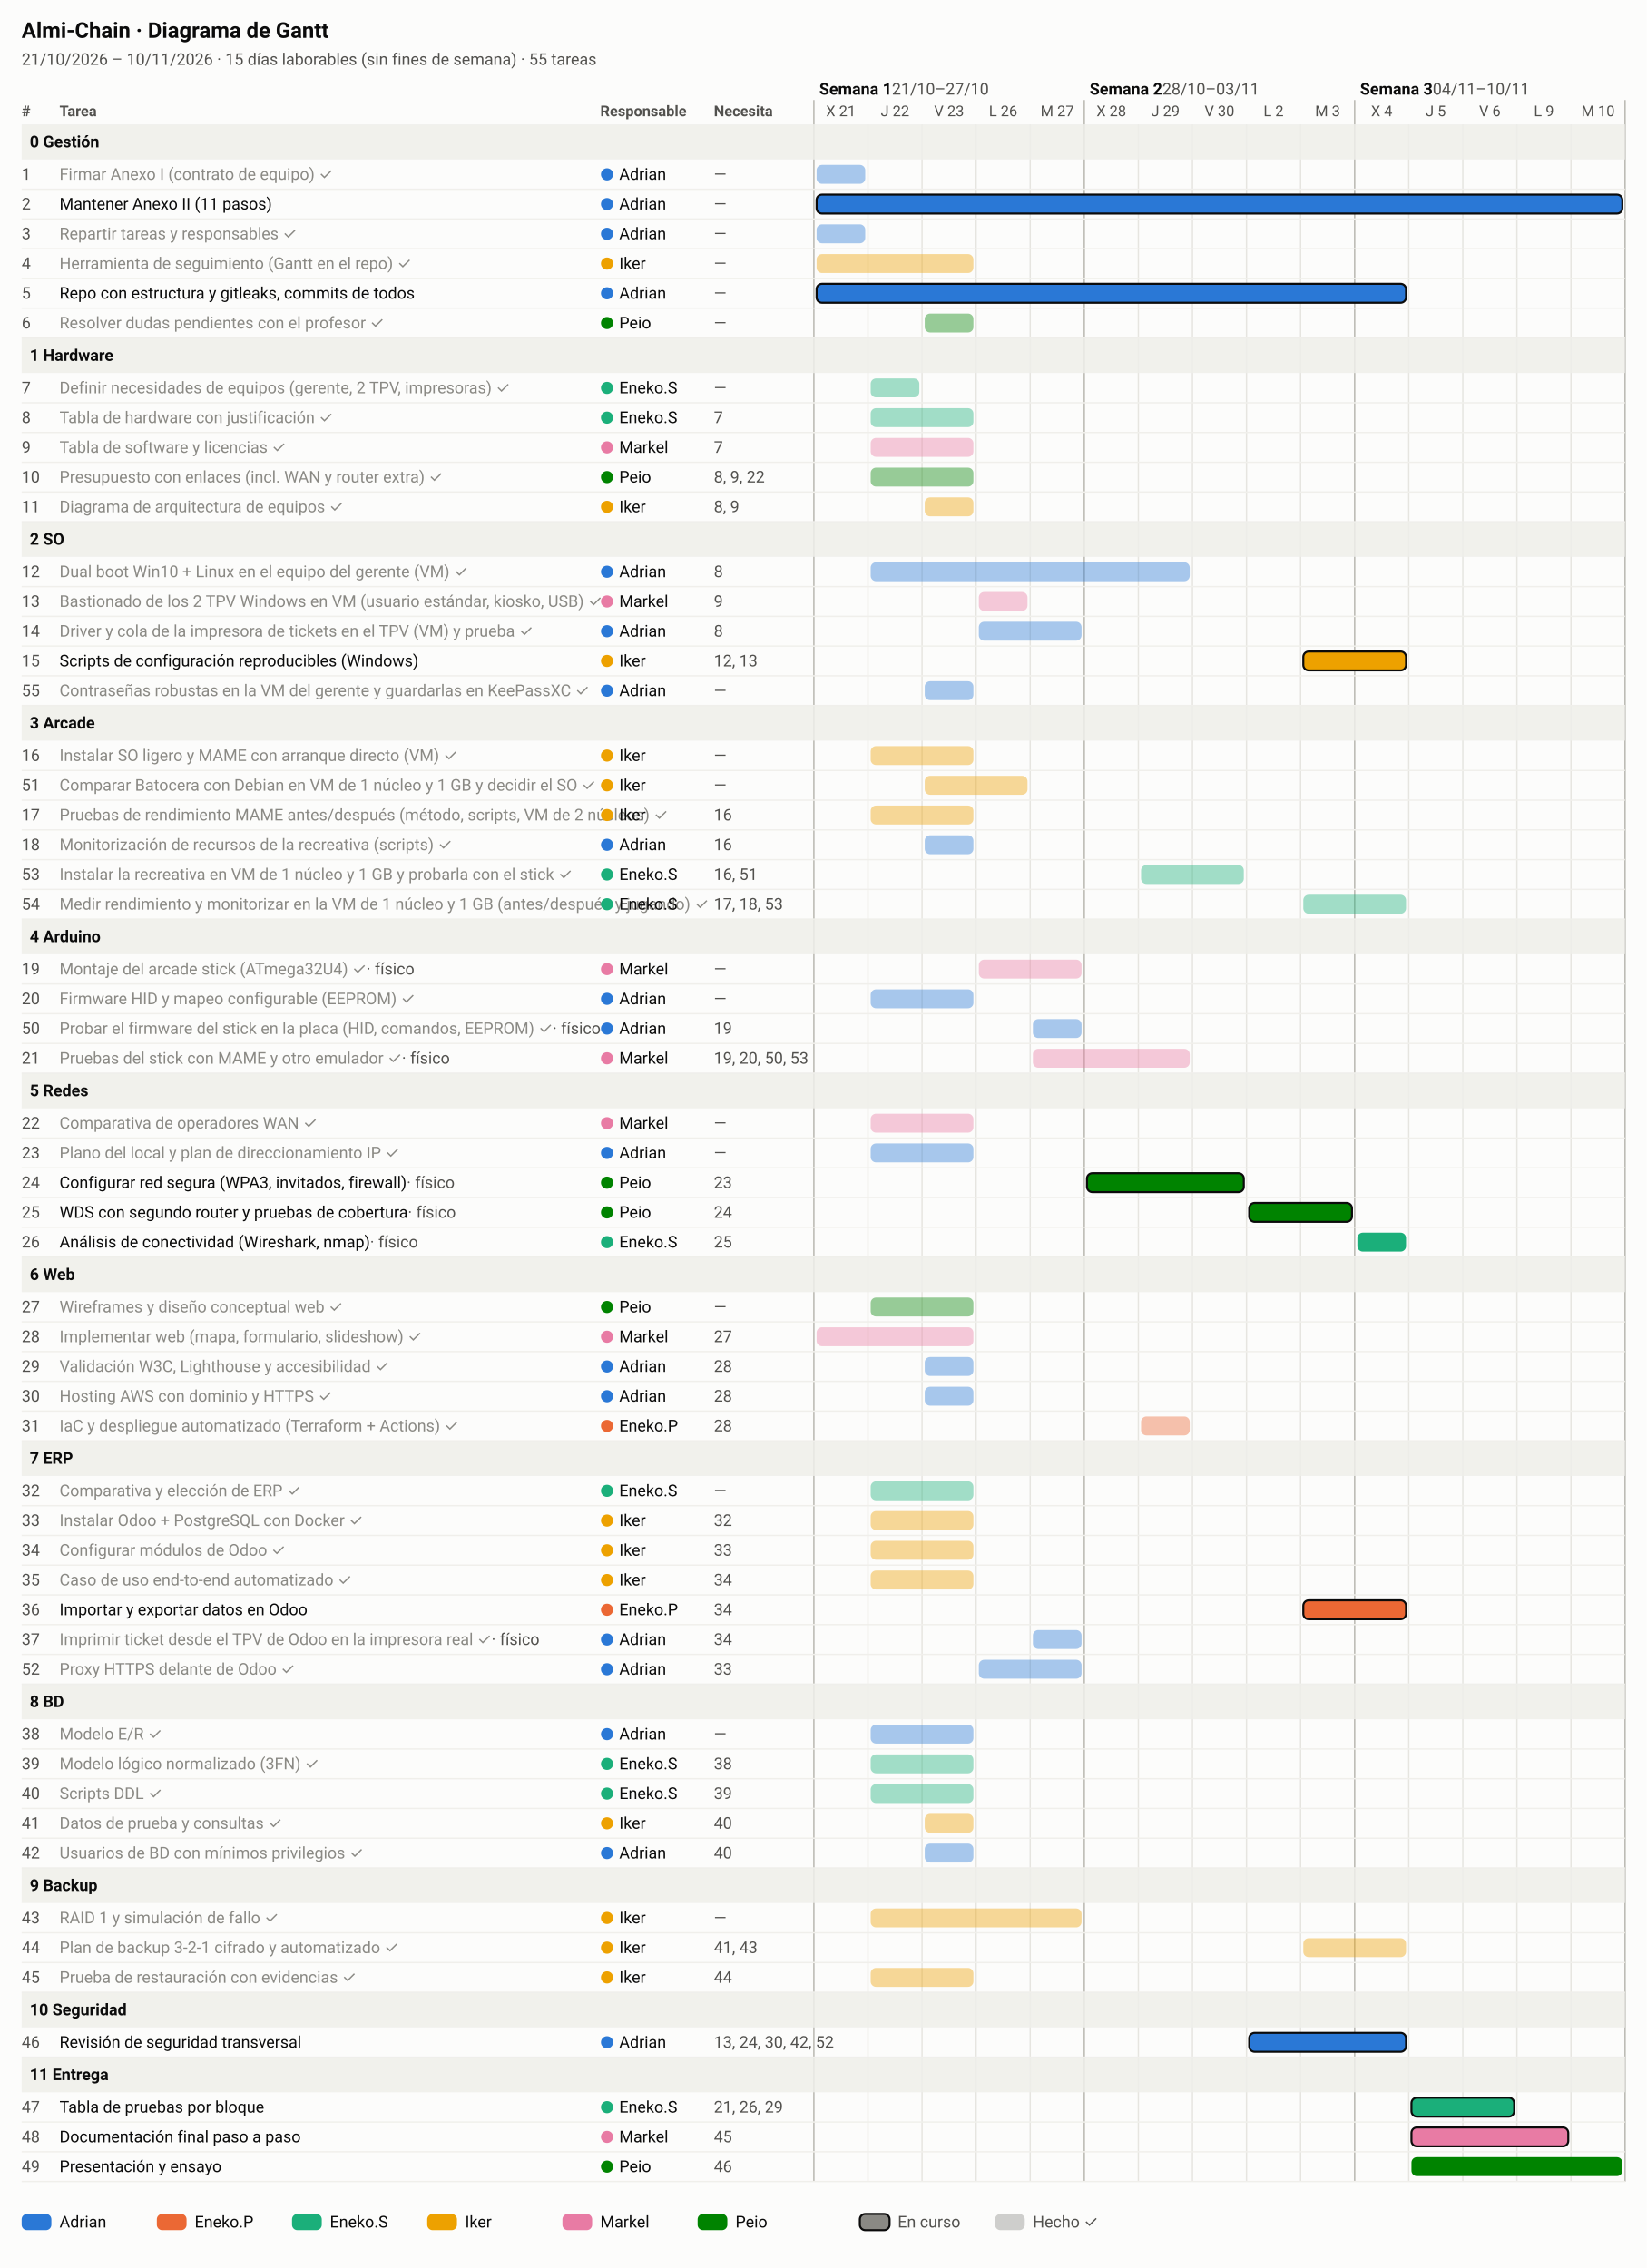
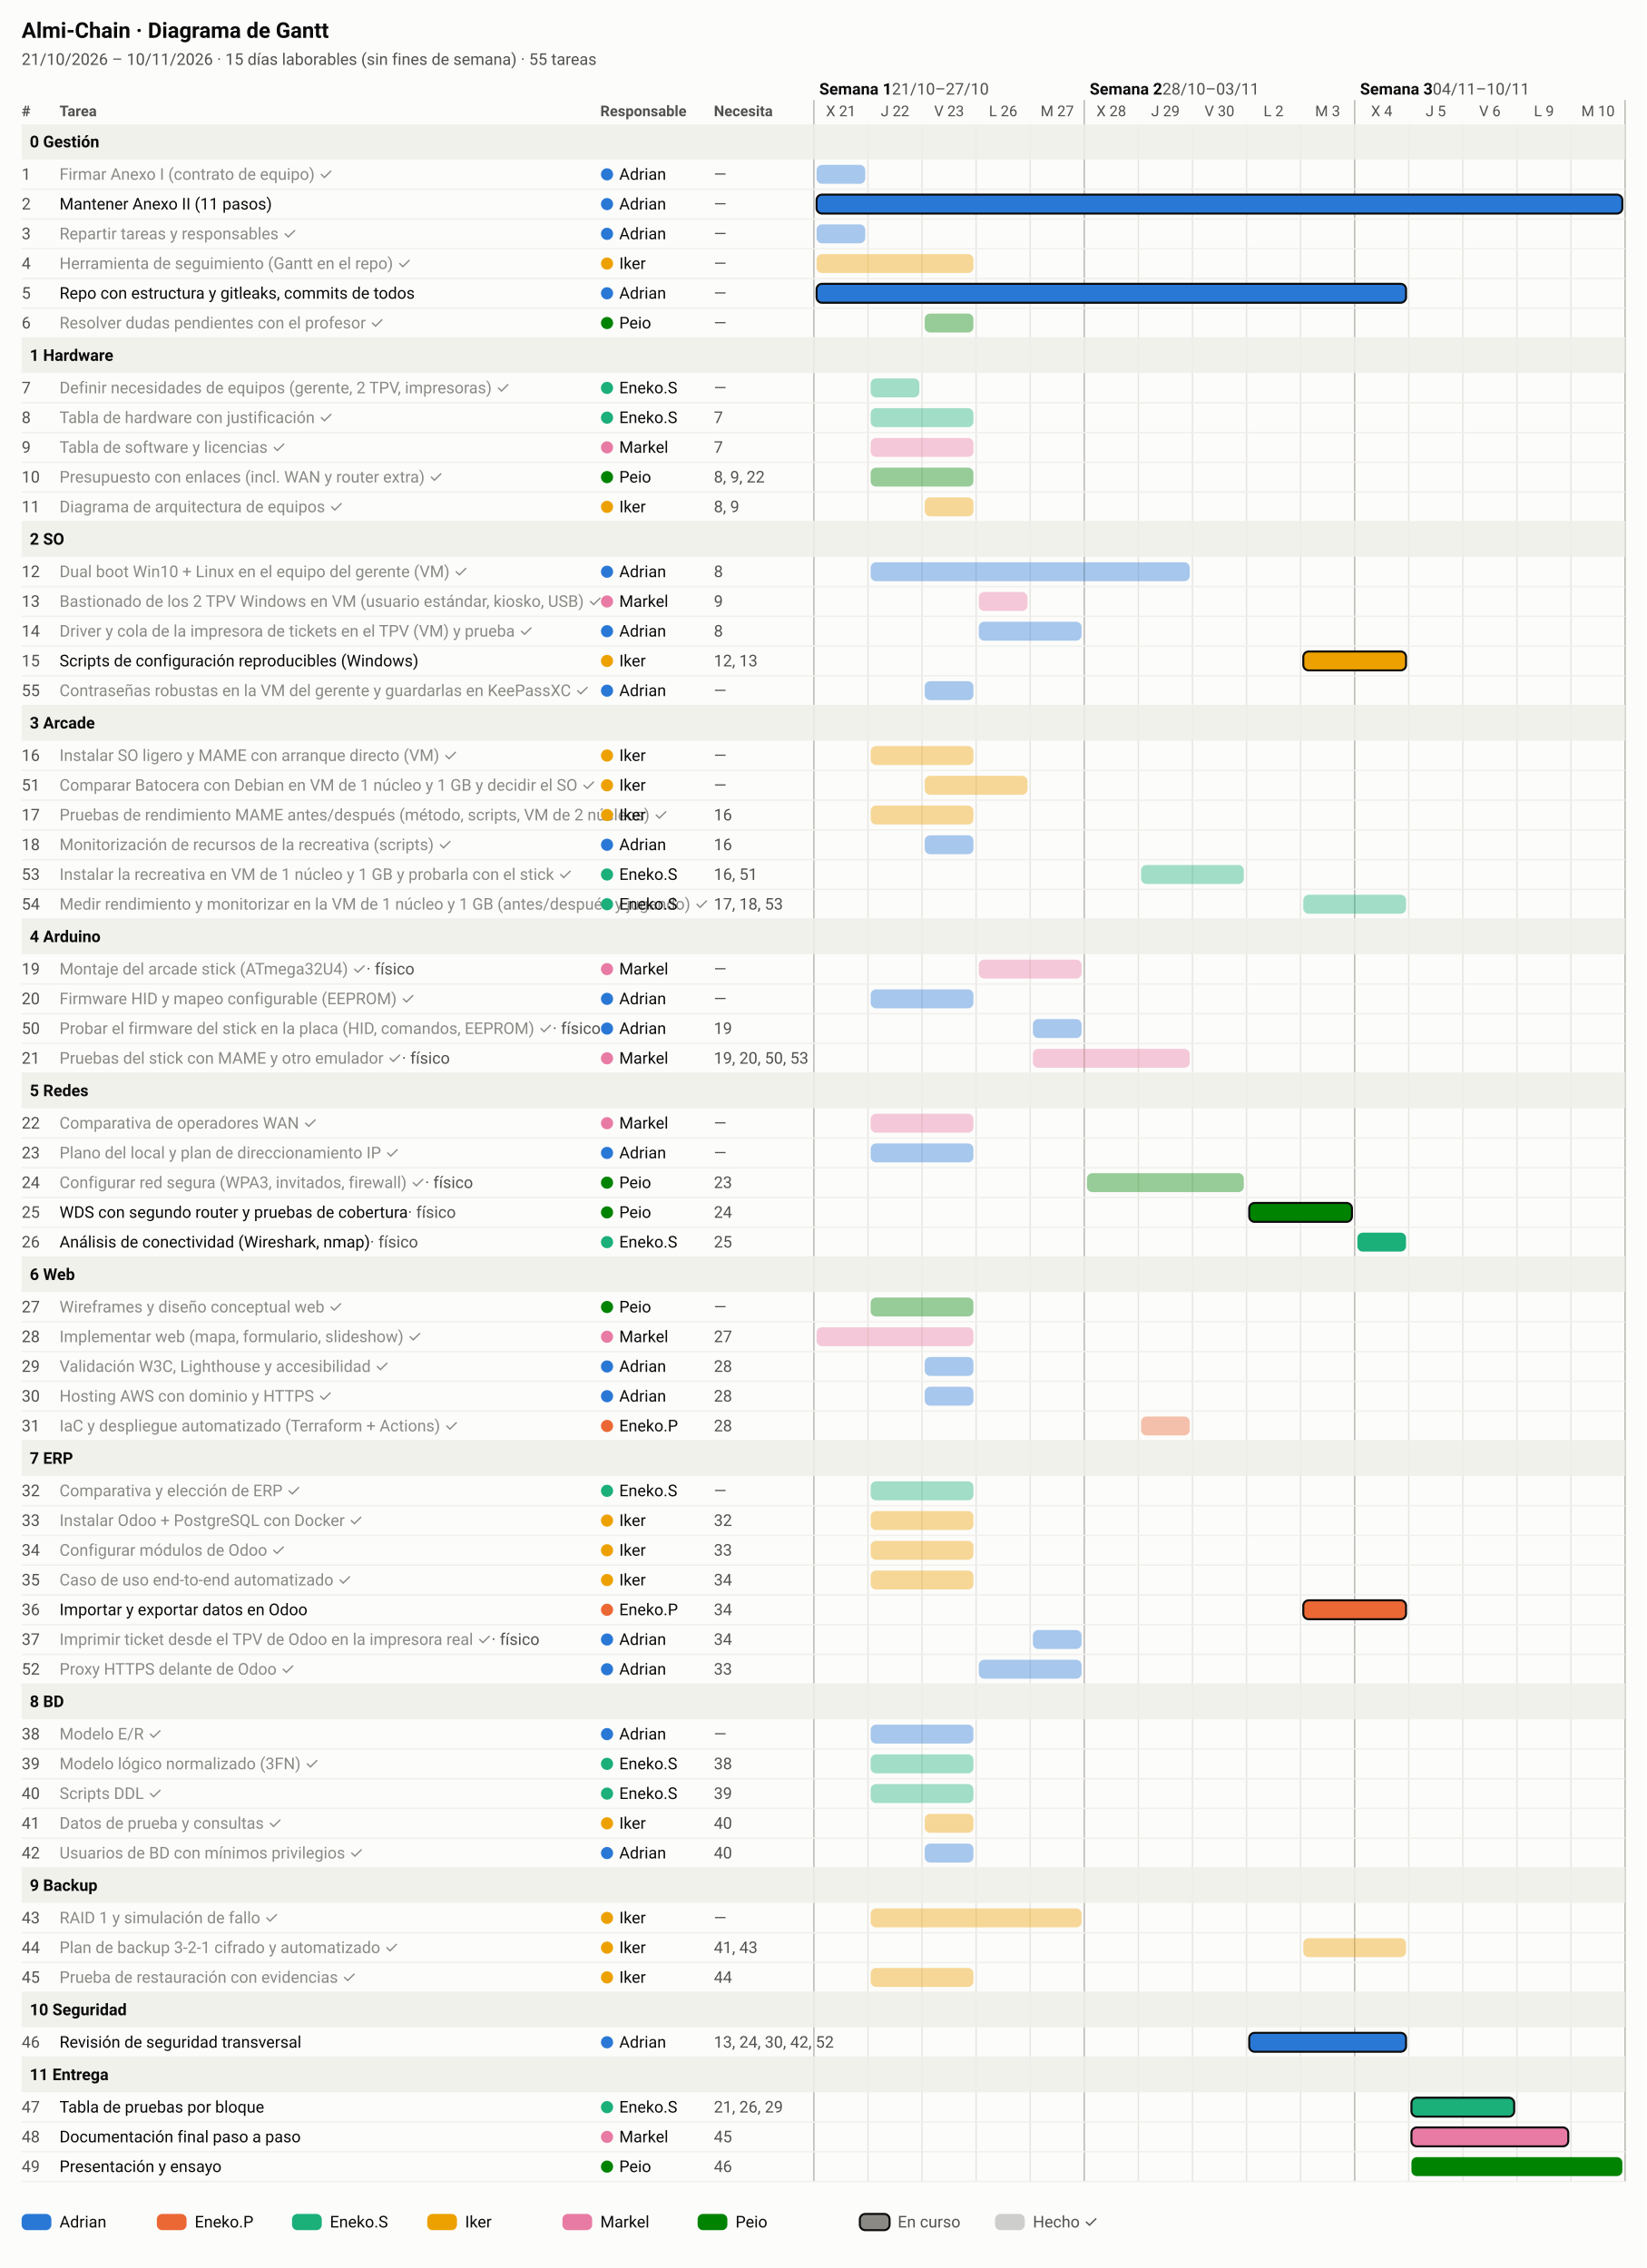
<svg xmlns="http://www.w3.org/2000/svg" width="1218" height="1678" viewBox="0 0 1218 1678" font-family="system-ui, -apple-system, Segoe UI, Roboto, sans-serif" font-size="12">
  <style>.t{fill:#0b0b0b}.s{fill:#52514e}.m{fill:#8a8984}.b{font-weight:600}</style>
  <rect width="1218" height="1678" fill="#fcfcfb" />
  <text x="16" y="28" class="t b" font-size="16">Almi-Chain · Diagrama de Gantt</text>
  <text x="16" y="48" class="s">21/10/2026 – 10/11/2026 · 15 días laborables (sin fines de semana) · 55 tareas</text>
  <text x="606" y="70" class="t b">Semana 1<tspan class="s" font-weight="400"> 21/10–27/10</tspan>
  </text>
  <text x="806" y="70" class="t b">Semana 2<tspan class="s" font-weight="400"> 28/10–03/11</tspan>
  </text>
  <text x="1006" y="70" class="t b">Semana 3<tspan class="s" font-weight="400"> 04/11–10/11</tspan>
  </text>
  <text x="622.0" y="86" text-anchor="middle" class="s" font-size="11">X 21</text>
  <text x="662.0" y="86" text-anchor="middle" class="s" font-size="11">J 22</text>
  <text x="702.0" y="86" text-anchor="middle" class="s" font-size="11">V 23</text>
  <text x="742.0" y="86" text-anchor="middle" class="s" font-size="11">L 26</text>
  <text x="782.0" y="86" text-anchor="middle" class="s" font-size="11">M 27</text>
  <text x="822.0" y="86" text-anchor="middle" class="s" font-size="11">X 28</text>
  <text x="862.0" y="86" text-anchor="middle" class="s" font-size="11">J 29</text>
  <text x="902.0" y="86" text-anchor="middle" class="s" font-size="11">V 30</text>
  <text x="942.0" y="86" text-anchor="middle" class="s" font-size="11">L 2</text>
  <text x="982.0" y="86" text-anchor="middle" class="s" font-size="11">M 3</text>
  <text x="1022.0" y="86" text-anchor="middle" class="s" font-size="11">X 4</text>
  <text x="1062.0" y="86" text-anchor="middle" class="s" font-size="11">J 5</text>
  <text x="1102.0" y="86" text-anchor="middle" class="s" font-size="11">V 6</text>
  <text x="1142.0" y="86" text-anchor="middle" class="s" font-size="11">L 9</text>
  <text x="1182.0" y="86" text-anchor="middle" class="s" font-size="11">M 10</text>
  <text x="16" y="86" class="s b" font-size="11">#</text>
  <text x="44" y="86" class="s b" font-size="11">Tarea</text>
  <text x="444" y="86" class="s b" font-size="11">Responsable</text>
  <text x="528" y="86" class="s b" font-size="11">Necesita</text>
  <line x1="602" y1="74" x2="602" y2="1614" stroke="#b8b7b0" stroke-width="1" />
  <line x1="642" y1="92" x2="642" y2="1614" stroke="#e6e5e0" stroke-width="1" />
  <line x1="682" y1="92" x2="682" y2="1614" stroke="#e6e5e0" stroke-width="1" />
  <line x1="722" y1="92" x2="722" y2="1614" stroke="#e6e5e0" stroke-width="1" />
  <line x1="762" y1="92" x2="762" y2="1614" stroke="#e6e5e0" stroke-width="1" />
  <line x1="802" y1="74" x2="802" y2="1614" stroke="#b8b7b0" stroke-width="1" />
  <line x1="842" y1="92" x2="842" y2="1614" stroke="#e6e5e0" stroke-width="1" />
  <line x1="882" y1="92" x2="882" y2="1614" stroke="#e6e5e0" stroke-width="1" />
  <line x1="922" y1="92" x2="922" y2="1614" stroke="#e6e5e0" stroke-width="1" />
  <line x1="962" y1="92" x2="962" y2="1614" stroke="#e6e5e0" stroke-width="1" />
  <line x1="1002" y1="74" x2="1002" y2="1614" stroke="#b8b7b0" stroke-width="1" />
  <line x1="1042" y1="92" x2="1042" y2="1614" stroke="#e6e5e0" stroke-width="1" />
  <line x1="1082" y1="92" x2="1082" y2="1614" stroke="#e6e5e0" stroke-width="1" />
  <line x1="1122" y1="92" x2="1122" y2="1614" stroke="#e6e5e0" stroke-width="1" />
  <line x1="1162" y1="92" x2="1162" y2="1614" stroke="#e6e5e0" stroke-width="1" />
  <line x1="1202" y1="74" x2="1202" y2="1614" stroke="#b8b7b0" stroke-width="1" />
  <rect x="16" y="92" width="1186" height="26" fill="#efeeea" fill-opacity="0.85" />
  <text x="22" y="109" class="t b">0 Gestión</text>
  <line x1="16" y1="140" x2="1202" y2="140" stroke="#f0efeb" />
  <text x="16" y="133.0" class="s">1</text>
  <text x="44" y="133.0" class="m">Firmar Anexo I (contrato de equipo) ✓</text>
  <circle cx="449" cy="129.0" r="4.5" fill="#2a78d6" />
  <text x="458" y="133.0" class="t">Adrian</text>
  <text x="528" y="133.0" class="s">—</text>
  <rect x="604" y="122" width="36" height="14" rx="4" fill="#2a78d6" fill-opacity="0.4" />
  <line x1="16" y1="162" x2="1202" y2="162" stroke="#f0efeb" />
  <text x="16" y="155.0" class="s">2</text>
  <text x="44" y="155.0" class="t">Mantener Anexo II (11 pasos)</text>
  <circle cx="449" cy="151.0" r="4.5" fill="#2a78d6" />
  <text x="458" y="155.0" class="t">Adrian</text>
  <text x="528" y="155.0" class="s">—</text>
  <rect x="604" y="144" width="596" height="14" rx="4" fill="#2a78d6" stroke="#0b0b0b" stroke-width="1.5" />
  <line x1="16" y1="184" x2="1202" y2="184" stroke="#f0efeb" />
  <text x="16" y="177.0" class="s">3</text>
  <text x="44" y="177.0" class="m">Repartir tareas y responsables ✓</text>
  <circle cx="449" cy="173.0" r="4.5" fill="#2a78d6" />
  <text x="458" y="177.0" class="t">Adrian</text>
  <text x="528" y="177.0" class="s">—</text>
  <rect x="604" y="166" width="36" height="14" rx="4" fill="#2a78d6" fill-opacity="0.4" />
  <line x1="16" y1="206" x2="1202" y2="206" stroke="#f0efeb" />
  <text x="16" y="199.0" class="s">4</text>
  <text x="44" y="199.0" class="m">Herramienta de seguimiento (Gantt en el repo) ✓</text>
  <circle cx="449" cy="195.0" r="4.5" fill="#eda100" />
  <text x="458" y="199.0" class="t">Iker</text>
  <text x="528" y="199.0" class="s">—</text>
  <rect x="604" y="188" width="116" height="14" rx="4" fill="#eda100" fill-opacity="0.4" />
  <line x1="16" y1="228" x2="1202" y2="228" stroke="#f0efeb" />
  <text x="16" y="221.0" class="s">5</text>
  <text x="44" y="221.0" class="t">Repo con estructura y gitleaks, commits de todos</text>
  <circle cx="449" cy="217.0" r="4.5" fill="#2a78d6" />
  <text x="458" y="221.0" class="t">Adrian</text>
  <text x="528" y="221.0" class="s">—</text>
  <rect x="604" y="210" width="436" height="14" rx="4" fill="#2a78d6" stroke="#0b0b0b" stroke-width="1.5" />
  <line x1="16" y1="250" x2="1202" y2="250" stroke="#f0efeb" />
  <text x="16" y="243.0" class="s">6</text>
  <text x="44" y="243.0" class="m">Resolver dudas pendientes con el profesor ✓</text>
  <circle cx="449" cy="239.0" r="4.5" fill="#008300" />
  <text x="458" y="243.0" class="t">Peio</text>
  <text x="528" y="243.0" class="s">—</text>
  <rect x="684" y="232" width="36" height="14" rx="4" fill="#008300" fill-opacity="0.4" />
  <rect x="16" y="250" width="1186" height="26" fill="#efeeea" fill-opacity="0.85" />
  <text x="22" y="267" class="t b">1 Hardware</text>
  <line x1="16" y1="298" x2="1202" y2="298" stroke="#f0efeb" />
  <text x="16" y="291.0" class="s">7</text>
  <text x="44" y="291.0" class="m">Definir necesidades de equipos (gerente, 2 TPV, impresoras) ✓</text>
  <circle cx="449" cy="287.0" r="4.5" fill="#1baf7a" />
  <text x="458" y="291.0" class="t">Eneko.S</text>
  <text x="528" y="291.0" class="s">—</text>
  <rect x="644" y="280" width="36" height="14" rx="4" fill="#1baf7a" fill-opacity="0.4" />
  <line x1="16" y1="320" x2="1202" y2="320" stroke="#f0efeb" />
  <text x="16" y="313.0" class="s">8</text>
  <text x="44" y="313.0" class="m">Tabla de hardware con justificación ✓</text>
  <circle cx="449" cy="309.0" r="4.5" fill="#1baf7a" />
  <text x="458" y="313.0" class="t">Eneko.S</text>
  <text x="528" y="313.0" class="s">7</text>
  <rect x="644" y="302" width="76" height="14" rx="4" fill="#1baf7a" fill-opacity="0.4" />
  <line x1="16" y1="342" x2="1202" y2="342" stroke="#f0efeb" />
  <text x="16" y="335.0" class="s">9</text>
  <text x="44" y="335.0" class="m">Tabla de software y licencias ✓</text>
  <circle cx="449" cy="331.0" r="4.5" fill="#e87ba4" />
  <text x="458" y="335.0" class="t">Markel</text>
  <text x="528" y="335.0" class="s">7</text>
  <rect x="644" y="324" width="76" height="14" rx="4" fill="#e87ba4" fill-opacity="0.4" />
  <line x1="16" y1="364" x2="1202" y2="364" stroke="#f0efeb" />
  <text x="16" y="357.0" class="s">10</text>
  <text x="44" y="357.0" class="m">Presupuesto con enlaces (incl. WAN y router extra) ✓</text>
  <circle cx="449" cy="353.0" r="4.5" fill="#008300" />
  <text x="458" y="357.0" class="t">Peio</text>
  <text x="528" y="357.0" class="s">8, 9, 22</text>
  <rect x="644" y="346" width="76" height="14" rx="4" fill="#008300" fill-opacity="0.4" />
  <line x1="16" y1="386" x2="1202" y2="386" stroke="#f0efeb" />
  <text x="16" y="379.0" class="s">11</text>
  <text x="44" y="379.0" class="m">Diagrama de arquitectura de equipos ✓</text>
  <circle cx="449" cy="375.0" r="4.5" fill="#eda100" />
  <text x="458" y="379.0" class="t">Iker</text>
  <text x="528" y="379.0" class="s">8, 9</text>
  <rect x="684" y="368" width="36" height="14" rx="4" fill="#eda100" fill-opacity="0.4" />
  <rect x="16" y="386" width="1186" height="26" fill="#efeeea" fill-opacity="0.85" />
  <text x="22" y="403" class="t b">2 SO</text>
  <line x1="16" y1="434" x2="1202" y2="434" stroke="#f0efeb" />
  <text x="16" y="427.0" class="s">12</text>
  <text x="44" y="427.0" class="m">Dual boot Win10 + Linux en el equipo del gerente (VM) ✓</text>
  <circle cx="449" cy="423.0" r="4.5" fill="#2a78d6" />
  <text x="458" y="427.0" class="t">Adrian</text>
  <text x="528" y="427.0" class="s">8</text>
  <rect x="644" y="416" width="236" height="14" rx="4" fill="#2a78d6" fill-opacity="0.4" />
  <line x1="16" y1="456" x2="1202" y2="456" stroke="#f0efeb" />
  <text x="16" y="449.0" class="s">13</text>
  <text x="44" y="449.0" class="m">Bastionado de los 2 TPV Windows en VM (usuario estándar, kiosko, USB) ✓</text>
  <circle cx="449" cy="445.0" r="4.5" fill="#e87ba4" />
  <text x="458" y="449.0" class="t">Markel</text>
  <text x="528" y="449.0" class="s">9</text>
  <rect x="724" y="438" width="36" height="14" rx="4" fill="#e87ba4" fill-opacity="0.4" />
  <line x1="16" y1="478" x2="1202" y2="478" stroke="#f0efeb" />
  <text x="16" y="471.0" class="s">14</text>
  <text x="44" y="471.0" class="m">Driver y cola de la impresora de tickets en el TPV (VM) y prueba ✓</text>
  <circle cx="449" cy="467.0" r="4.5" fill="#2a78d6" />
  <text x="458" y="471.0" class="t">Adrian</text>
  <text x="528" y="471.0" class="s">8</text>
  <rect x="724" y="460" width="76" height="14" rx="4" fill="#2a78d6" fill-opacity="0.4" />
  <line x1="16" y1="500" x2="1202" y2="500" stroke="#f0efeb" />
  <text x="16" y="493.0" class="s">15</text>
  <text x="44" y="493.0" class="t">Scripts de configuración reproducibles (Windows)</text>
  <circle cx="449" cy="489.0" r="4.5" fill="#eda100" />
  <text x="458" y="493.0" class="t">Iker</text>
  <text x="528" y="493.0" class="s">12, 13</text>
  <rect x="964" y="482" width="76" height="14" rx="4" fill="#eda100" stroke="#0b0b0b" stroke-width="1.5" />
  <line x1="16" y1="522" x2="1202" y2="522" stroke="#f0efeb" />
  <text x="16" y="515.0" class="s">55</text>
  <text x="44" y="515.0" class="m">Contraseñas robustas en la VM del gerente y guardarlas en KeePassXC ✓</text>
  <circle cx="449" cy="511.0" r="4.5" fill="#2a78d6" />
  <text x="458" y="515.0" class="t">Adrian</text>
  <text x="528" y="515.0" class="s">—</text>
  <rect x="684" y="504" width="36" height="14" rx="4" fill="#2a78d6" fill-opacity="0.4" />
  <rect x="16" y="522" width="1186" height="26" fill="#efeeea" fill-opacity="0.85" />
  <text x="22" y="539" class="t b">3 Arcade</text>
  <line x1="16" y1="570" x2="1202" y2="570" stroke="#f0efeb" />
  <text x="16" y="563.0" class="s">16</text>
  <text x="44" y="563.0" class="m">Instalar SO ligero y MAME con arranque directo (VM) ✓</text>
  <circle cx="449" cy="559.0" r="4.5" fill="#eda100" />
  <text x="458" y="563.0" class="t">Iker</text>
  <text x="528" y="563.0" class="s">—</text>
  <rect x="644" y="552" width="76" height="14" rx="4" fill="#eda100" fill-opacity="0.4" />
  <line x1="16" y1="592" x2="1202" y2="592" stroke="#f0efeb" />
  <text x="16" y="585.0" class="s">51</text>
  <text x="44" y="585.0" class="m">Comparar Batocera con Debian en VM de 1 núcleo y 1 GB y decidir el SO ✓</text>
  <circle cx="449" cy="581.0" r="4.5" fill="#eda100" />
  <text x="458" y="585.0" class="t">Iker</text>
  <text x="528" y="585.0" class="s">—</text>
  <rect x="684" y="574" width="76" height="14" rx="4" fill="#eda100" fill-opacity="0.4" />
  <line x1="16" y1="614" x2="1202" y2="614" stroke="#f0efeb" />
  <text x="16" y="607.0" class="s">17</text>
  <text x="44" y="607.0" class="m">Pruebas de rendimiento MAME antes/después (método, scripts, VM de 2 núcleos) ✓</text>
  <circle cx="449" cy="603.0" r="4.5" fill="#eda100" />
  <text x="458" y="607.0" class="t">Iker</text>
  <text x="528" y="607.0" class="s">16</text>
  <rect x="644" y="596" width="76" height="14" rx="4" fill="#eda100" fill-opacity="0.4" />
  <line x1="16" y1="636" x2="1202" y2="636" stroke="#f0efeb" />
  <text x="16" y="629.0" class="s">18</text>
  <text x="44" y="629.0" class="m">Monitorización de recursos de la recreativa (scripts) ✓</text>
  <circle cx="449" cy="625.0" r="4.5" fill="#2a78d6" />
  <text x="458" y="629.0" class="t">Adrian</text>
  <text x="528" y="629.0" class="s">16</text>
  <rect x="684" y="618" width="36" height="14" rx="4" fill="#2a78d6" fill-opacity="0.4" />
  <line x1="16" y1="658" x2="1202" y2="658" stroke="#f0efeb" />
  <text x="16" y="651.0" class="s">53</text>
  <text x="44" y="651.0" class="m">Instalar la recreativa en VM de 1 núcleo y 1 GB y probarla con el stick ✓</text>
  <circle cx="449" cy="647.0" r="4.5" fill="#1baf7a" />
  <text x="458" y="651.0" class="t">Eneko.S</text>
  <text x="528" y="651.0" class="s">16, 51</text>
  <rect x="844" y="640" width="76" height="14" rx="4" fill="#1baf7a" fill-opacity="0.4" />
  <line x1="16" y1="680" x2="1202" y2="680" stroke="#f0efeb" />
  <text x="16" y="673.0" class="s">54</text>
  <text x="44" y="673.0" class="m">Medir rendimiento y monitorizar en la VM de 1 núcleo y 1 GB (antes/después y jugando) ✓</text>
  <circle cx="449" cy="669.0" r="4.5" fill="#1baf7a" />
  <text x="458" y="673.0" class="t">Eneko.S</text>
  <text x="528" y="673.0" class="s">17, 18, 53</text>
  <rect x="964" y="662" width="76" height="14" rx="4" fill="#1baf7a" fill-opacity="0.4" />
  <rect x="16" y="680" width="1186" height="26" fill="#efeeea" fill-opacity="0.85" />
  <text x="22" y="697" class="t b">4 Arduino</text>
  <line x1="16" y1="728" x2="1202" y2="728" stroke="#f0efeb" />
  <text x="16" y="721.0" class="s">19</text>
  <text x="44" y="721.0" class="m">Montaje del arcade stick (ATmega32U4) ✓<tspan class="s"> · físico</tspan>
  </text>
  <circle cx="449" cy="717.0" r="4.5" fill="#e87ba4" />
  <text x="458" y="721.0" class="t">Markel</text>
  <text x="528" y="721.0" class="s">—</text>
  <rect x="724" y="710" width="76" height="14" rx="4" fill="#e87ba4" fill-opacity="0.4" />
  <line x1="16" y1="750" x2="1202" y2="750" stroke="#f0efeb" />
  <text x="16" y="743.0" class="s">20</text>
  <text x="44" y="743.0" class="m">Firmware HID y mapeo configurable (EEPROM) ✓</text>
  <circle cx="449" cy="739.0" r="4.5" fill="#2a78d6" />
  <text x="458" y="743.0" class="t">Adrian</text>
  <text x="528" y="743.0" class="s">—</text>
  <rect x="644" y="732" width="76" height="14" rx="4" fill="#2a78d6" fill-opacity="0.4" />
  <line x1="16" y1="772" x2="1202" y2="772" stroke="#f0efeb" />
  <text x="16" y="765.0" class="s">50</text>
  <text x="44" y="765.0" class="m">Probar el firmware del stick en la placa (HID, comandos, EEPROM) ✓<tspan class="s"> · físico</tspan>
  </text>
  <circle cx="449" cy="761.0" r="4.5" fill="#2a78d6" />
  <text x="458" y="765.0" class="t">Adrian</text>
  <text x="528" y="765.0" class="s">19</text>
  <rect x="764" y="754" width="36" height="14" rx="4" fill="#2a78d6" fill-opacity="0.4" />
  <line x1="16" y1="794" x2="1202" y2="794" stroke="#f0efeb" />
  <text x="16" y="787.0" class="s">21</text>
  <text x="44" y="787.0" class="m">Pruebas del stick con MAME y otro emulador ✓<tspan class="s"> · físico</tspan>
  </text>
  <circle cx="449" cy="783.0" r="4.5" fill="#e87ba4" />
  <text x="458" y="787.0" class="t">Markel</text>
  <text x="528" y="787.0" class="s">19, 20, 50, 53</text>
  <rect x="764" y="776" width="116" height="14" rx="4" fill="#e87ba4" fill-opacity="0.4" />
  <rect x="16" y="794" width="1186" height="26" fill="#efeeea" fill-opacity="0.85" />
  <text x="22" y="811" class="t b">5 Redes</text>
  <line x1="16" y1="842" x2="1202" y2="842" stroke="#f0efeb" />
  <text x="16" y="835.0" class="s">22</text>
  <text x="44" y="835.0" class="m">Comparativa de operadores WAN ✓</text>
  <circle cx="449" cy="831.0" r="4.5" fill="#e87ba4" />
  <text x="458" y="835.0" class="t">Markel</text>
  <text x="528" y="835.0" class="s">—</text>
  <rect x="644" y="824" width="76" height="14" rx="4" fill="#e87ba4" fill-opacity="0.4" />
  <line x1="16" y1="864" x2="1202" y2="864" stroke="#f0efeb" />
  <text x="16" y="857.0" class="s">23</text>
  <text x="44" y="857.0" class="m">Plano del local y plan de direccionamiento IP ✓</text>
  <circle cx="449" cy="853.0" r="4.5" fill="#2a78d6" />
  <text x="458" y="857.0" class="t">Adrian</text>
  <text x="528" y="857.0" class="s">—</text>
  <rect x="644" y="846" width="76" height="14" rx="4" fill="#2a78d6" fill-opacity="0.4" />
  <line x1="16" y1="886" x2="1202" y2="886" stroke="#f0efeb" />
  <text x="16" y="879.0" class="s">24</text>
-   <text x="44" y="879.0" class="t">Configurar red segura (WPA3, invitados, firewall)<tspan class="s"> · físico</tspan>
+   <text x="44" y="879.0" class="m">Configurar red segura (WPA3, invitados, firewall) ✓<tspan class="s"> · físico</tspan>
  </text>
  <circle cx="449" cy="875.0" r="4.5" fill="#008300" />
  <text x="458" y="879.0" class="t">Peio</text>
  <text x="528" y="879.0" class="s">23</text>
-   <rect x="804" y="868" width="116" height="14" rx="4" fill="#008300" stroke="#0b0b0b" stroke-width="1.5" />
+   <rect x="804" y="868" width="116" height="14" rx="4" fill="#008300" fill-opacity="0.4" />
  <line x1="16" y1="908" x2="1202" y2="908" stroke="#f0efeb" />
  <text x="16" y="901.0" class="s">25</text>
  <text x="44" y="901.0" class="t">WDS con segundo router y pruebas de cobertura<tspan class="s"> · físico</tspan>
  </text>
  <circle cx="449" cy="897.0" r="4.5" fill="#008300" />
  <text x="458" y="901.0" class="t">Peio</text>
  <text x="528" y="901.0" class="s">24</text>
  <rect x="924" y="890" width="76" height="14" rx="4" fill="#008300" stroke="#0b0b0b" stroke-width="1.5" />
  <line x1="16" y1="930" x2="1202" y2="930" stroke="#f0efeb" />
  <text x="16" y="923.0" class="s">26</text>
  <text x="44" y="923.0" class="t">Análisis de conectividad (Wireshark, nmap)<tspan class="s"> · físico</tspan>
  </text>
  <circle cx="449" cy="919.0" r="4.5" fill="#1baf7a" />
  <text x="458" y="923.0" class="t">Eneko.S</text>
  <text x="528" y="923.0" class="s">25</text>
  <rect x="1004" y="912" width="36" height="14" rx="4" fill="#1baf7a" />
  <rect x="16" y="930" width="1186" height="26" fill="#efeeea" fill-opacity="0.85" />
  <text x="22" y="947" class="t b">6 Web</text>
  <line x1="16" y1="978" x2="1202" y2="978" stroke="#f0efeb" />
  <text x="16" y="971.0" class="s">27</text>
  <text x="44" y="971.0" class="m">Wireframes y diseño conceptual web ✓</text>
  <circle cx="449" cy="967.0" r="4.5" fill="#008300" />
  <text x="458" y="971.0" class="t">Peio</text>
  <text x="528" y="971.0" class="s">—</text>
  <rect x="644" y="960" width="76" height="14" rx="4" fill="#008300" fill-opacity="0.4" />
  <line x1="16" y1="1000" x2="1202" y2="1000" stroke="#f0efeb" />
  <text x="16" y="993.0" class="s">28</text>
  <text x="44" y="993.0" class="m">Implementar web (mapa, formulario, slideshow) ✓</text>
  <circle cx="449" cy="989.0" r="4.5" fill="#e87ba4" />
  <text x="458" y="993.0" class="t">Markel</text>
  <text x="528" y="993.0" class="s">27</text>
  <rect x="604" y="982" width="116" height="14" rx="4" fill="#e87ba4" fill-opacity="0.4" />
  <line x1="16" y1="1022" x2="1202" y2="1022" stroke="#f0efeb" />
  <text x="16" y="1015.0" class="s">29</text>
  <text x="44" y="1015.0" class="m">Validación W3C, Lighthouse y accesibilidad ✓</text>
  <circle cx="449" cy="1011.0" r="4.5" fill="#2a78d6" />
  <text x="458" y="1015.0" class="t">Adrian</text>
  <text x="528" y="1015.0" class="s">28</text>
  <rect x="684" y="1004" width="36" height="14" rx="4" fill="#2a78d6" fill-opacity="0.4" />
  <line x1="16" y1="1044" x2="1202" y2="1044" stroke="#f0efeb" />
  <text x="16" y="1037.0" class="s">30</text>
  <text x="44" y="1037.0" class="m">Hosting AWS con dominio y HTTPS ✓</text>
  <circle cx="449" cy="1033.0" r="4.5" fill="#2a78d6" />
  <text x="458" y="1037.0" class="t">Adrian</text>
  <text x="528" y="1037.0" class="s">28</text>
  <rect x="684" y="1026" width="36" height="14" rx="4" fill="#2a78d6" fill-opacity="0.4" />
  <line x1="16" y1="1066" x2="1202" y2="1066" stroke="#f0efeb" />
  <text x="16" y="1059.0" class="s">31</text>
  <text x="44" y="1059.0" class="m">IaC y despliegue automatizado (Terraform + Actions) ✓</text>
  <circle cx="449" cy="1055.0" r="4.5" fill="#eb6834" />
  <text x="458" y="1059.0" class="t">Eneko.P</text>
  <text x="528" y="1059.0" class="s">28</text>
  <rect x="844" y="1048" width="36" height="14" rx="4" fill="#eb6834" fill-opacity="0.4" />
  <rect x="16" y="1066" width="1186" height="26" fill="#efeeea" fill-opacity="0.85" />
  <text x="22" y="1083" class="t b">7 ERP</text>
  <line x1="16" y1="1114" x2="1202" y2="1114" stroke="#f0efeb" />
  <text x="16" y="1107.0" class="s">32</text>
  <text x="44" y="1107.0" class="m">Comparativa y elección de ERP ✓</text>
  <circle cx="449" cy="1103.0" r="4.5" fill="#1baf7a" />
  <text x="458" y="1107.0" class="t">Eneko.S</text>
  <text x="528" y="1107.0" class="s">—</text>
  <rect x="644" y="1096" width="76" height="14" rx="4" fill="#1baf7a" fill-opacity="0.4" />
  <line x1="16" y1="1136" x2="1202" y2="1136" stroke="#f0efeb" />
  <text x="16" y="1129.0" class="s">33</text>
  <text x="44" y="1129.0" class="m">Instalar Odoo + PostgreSQL con Docker ✓</text>
  <circle cx="449" cy="1125.0" r="4.5" fill="#eda100" />
  <text x="458" y="1129.0" class="t">Iker</text>
  <text x="528" y="1129.0" class="s">32</text>
  <rect x="644" y="1118" width="76" height="14" rx="4" fill="#eda100" fill-opacity="0.4" />
  <line x1="16" y1="1158" x2="1202" y2="1158" stroke="#f0efeb" />
  <text x="16" y="1151.0" class="s">34</text>
  <text x="44" y="1151.0" class="m">Configurar módulos de Odoo ✓</text>
  <circle cx="449" cy="1147.0" r="4.5" fill="#eda100" />
  <text x="458" y="1151.0" class="t">Iker</text>
  <text x="528" y="1151.0" class="s">33</text>
  <rect x="644" y="1140" width="76" height="14" rx="4" fill="#eda100" fill-opacity="0.4" />
  <line x1="16" y1="1180" x2="1202" y2="1180" stroke="#f0efeb" />
  <text x="16" y="1173.0" class="s">35</text>
  <text x="44" y="1173.0" class="m">Caso de uso end-to-end automatizado ✓</text>
  <circle cx="449" cy="1169.0" r="4.5" fill="#eda100" />
  <text x="458" y="1173.0" class="t">Iker</text>
  <text x="528" y="1173.0" class="s">34</text>
  <rect x="644" y="1162" width="76" height="14" rx="4" fill="#eda100" fill-opacity="0.4" />
  <line x1="16" y1="1202" x2="1202" y2="1202" stroke="#f0efeb" />
  <text x="16" y="1195.0" class="s">36</text>
  <text x="44" y="1195.0" class="t">Importar y exportar datos en Odoo</text>
  <circle cx="449" cy="1191.0" r="4.5" fill="#eb6834" />
  <text x="458" y="1195.0" class="t">Eneko.P</text>
  <text x="528" y="1195.0" class="s">34</text>
  <rect x="964" y="1184" width="76" height="14" rx="4" fill="#eb6834" stroke="#0b0b0b" stroke-width="1.5" />
  <line x1="16" y1="1224" x2="1202" y2="1224" stroke="#f0efeb" />
  <text x="16" y="1217.0" class="s">37</text>
  <text x="44" y="1217.0" class="m">Imprimir ticket desde el TPV de Odoo en la impresora real ✓<tspan class="s"> · físico</tspan>
  </text>
  <circle cx="449" cy="1213.0" r="4.5" fill="#2a78d6" />
  <text x="458" y="1217.0" class="t">Adrian</text>
  <text x="528" y="1217.0" class="s">34</text>
  <rect x="764" y="1206" width="36" height="14" rx="4" fill="#2a78d6" fill-opacity="0.4" />
  <line x1="16" y1="1246" x2="1202" y2="1246" stroke="#f0efeb" />
  <text x="16" y="1239.0" class="s">52</text>
  <text x="44" y="1239.0" class="m">Proxy HTTPS delante de Odoo ✓</text>
  <circle cx="449" cy="1235.0" r="4.5" fill="#2a78d6" />
  <text x="458" y="1239.0" class="t">Adrian</text>
  <text x="528" y="1239.0" class="s">33</text>
  <rect x="724" y="1228" width="76" height="14" rx="4" fill="#2a78d6" fill-opacity="0.4" />
  <rect x="16" y="1246" width="1186" height="26" fill="#efeeea" fill-opacity="0.85" />
  <text x="22" y="1263" class="t b">8 BD</text>
  <line x1="16" y1="1294" x2="1202" y2="1294" stroke="#f0efeb" />
  <text x="16" y="1287.0" class="s">38</text>
  <text x="44" y="1287.0" class="m">Modelo E/R ✓</text>
  <circle cx="449" cy="1283.0" r="4.5" fill="#2a78d6" />
  <text x="458" y="1287.0" class="t">Adrian</text>
  <text x="528" y="1287.0" class="s">—</text>
  <rect x="644" y="1276" width="76" height="14" rx="4" fill="#2a78d6" fill-opacity="0.4" />
  <line x1="16" y1="1316" x2="1202" y2="1316" stroke="#f0efeb" />
  <text x="16" y="1309.0" class="s">39</text>
  <text x="44" y="1309.0" class="m">Modelo lógico normalizado (3FN) ✓</text>
  <circle cx="449" cy="1305.0" r="4.5" fill="#1baf7a" />
  <text x="458" y="1309.0" class="t">Eneko.S</text>
  <text x="528" y="1309.0" class="s">38</text>
  <rect x="644" y="1298" width="76" height="14" rx="4" fill="#1baf7a" fill-opacity="0.4" />
  <line x1="16" y1="1338" x2="1202" y2="1338" stroke="#f0efeb" />
  <text x="16" y="1331.0" class="s">40</text>
  <text x="44" y="1331.0" class="m">Scripts DDL ✓</text>
  <circle cx="449" cy="1327.0" r="4.5" fill="#1baf7a" />
  <text x="458" y="1331.0" class="t">Eneko.S</text>
  <text x="528" y="1331.0" class="s">39</text>
  <rect x="644" y="1320" width="76" height="14" rx="4" fill="#1baf7a" fill-opacity="0.4" />
  <line x1="16" y1="1360" x2="1202" y2="1360" stroke="#f0efeb" />
  <text x="16" y="1353.0" class="s">41</text>
  <text x="44" y="1353.0" class="m">Datos de prueba y consultas ✓</text>
  <circle cx="449" cy="1349.0" r="4.5" fill="#eda100" />
  <text x="458" y="1353.0" class="t">Iker</text>
  <text x="528" y="1353.0" class="s">40</text>
  <rect x="684" y="1342" width="36" height="14" rx="4" fill="#eda100" fill-opacity="0.4" />
  <line x1="16" y1="1382" x2="1202" y2="1382" stroke="#f0efeb" />
  <text x="16" y="1375.0" class="s">42</text>
  <text x="44" y="1375.0" class="m">Usuarios de BD con mínimos privilegios ✓</text>
  <circle cx="449" cy="1371.0" r="4.5" fill="#2a78d6" />
  <text x="458" y="1375.0" class="t">Adrian</text>
  <text x="528" y="1375.0" class="s">40</text>
  <rect x="684" y="1364" width="36" height="14" rx="4" fill="#2a78d6" fill-opacity="0.4" />
  <rect x="16" y="1382" width="1186" height="26" fill="#efeeea" fill-opacity="0.85" />
  <text x="22" y="1399" class="t b">9 Backup</text>
  <line x1="16" y1="1430" x2="1202" y2="1430" stroke="#f0efeb" />
  <text x="16" y="1423.0" class="s">43</text>
  <text x="44" y="1423.0" class="m">RAID 1 y simulación de fallo ✓</text>
  <circle cx="449" cy="1419.0" r="4.5" fill="#eda100" />
  <text x="458" y="1423.0" class="t">Iker</text>
  <text x="528" y="1423.0" class="s">—</text>
  <rect x="644" y="1412" width="156" height="14" rx="4" fill="#eda100" fill-opacity="0.4" />
  <line x1="16" y1="1452" x2="1202" y2="1452" stroke="#f0efeb" />
  <text x="16" y="1445.0" class="s">44</text>
  <text x="44" y="1445.0" class="m">Plan de backup 3-2-1 cifrado y automatizado ✓</text>
  <circle cx="449" cy="1441.0" r="4.5" fill="#eda100" />
  <text x="458" y="1445.0" class="t">Iker</text>
  <text x="528" y="1445.0" class="s">41, 43</text>
  <rect x="964" y="1434" width="76" height="14" rx="4" fill="#eda100" fill-opacity="0.4" />
  <line x1="16" y1="1474" x2="1202" y2="1474" stroke="#f0efeb" />
  <text x="16" y="1467.0" class="s">45</text>
  <text x="44" y="1467.0" class="m">Prueba de restauración con evidencias ✓</text>
  <circle cx="449" cy="1463.0" r="4.5" fill="#eda100" />
  <text x="458" y="1467.0" class="t">Iker</text>
  <text x="528" y="1467.0" class="s">44</text>
  <rect x="644" y="1456" width="76" height="14" rx="4" fill="#eda100" fill-opacity="0.4" />
  <rect x="16" y="1474" width="1186" height="26" fill="#efeeea" fill-opacity="0.85" />
  <text x="22" y="1491" class="t b">10 Seguridad</text>
  <line x1="16" y1="1522" x2="1202" y2="1522" stroke="#f0efeb" />
  <text x="16" y="1515.0" class="s">46</text>
  <text x="44" y="1515.0" class="t">Revisión de seguridad transversal</text>
  <circle cx="449" cy="1511.0" r="4.5" fill="#2a78d6" />
  <text x="458" y="1515.0" class="t">Adrian</text>
  <text x="528" y="1515.0" class="s">13, 24, 30, 42, 52</text>
  <rect x="924" y="1504" width="116" height="14" rx="4" fill="#2a78d6" stroke="#0b0b0b" stroke-width="1.5" />
  <rect x="16" y="1522" width="1186" height="26" fill="#efeeea" fill-opacity="0.85" />
  <text x="22" y="1539" class="t b">11 Entrega</text>
  <line x1="16" y1="1570" x2="1202" y2="1570" stroke="#f0efeb" />
  <text x="16" y="1563.0" class="s">47</text>
  <text x="44" y="1563.0" class="t">Tabla de pruebas por bloque</text>
  <circle cx="449" cy="1559.0" r="4.5" fill="#1baf7a" />
  <text x="458" y="1563.0" class="t">Eneko.S</text>
  <text x="528" y="1563.0" class="s">21, 26, 29</text>
  <rect x="1044" y="1552" width="76" height="14" rx="4" fill="#1baf7a" stroke="#0b0b0b" stroke-width="1.5" />
  <line x1="16" y1="1592" x2="1202" y2="1592" stroke="#f0efeb" />
  <text x="16" y="1585.0" class="s">48</text>
  <text x="44" y="1585.0" class="t">Documentación final paso a paso</text>
  <circle cx="449" cy="1581.0" r="4.5" fill="#e87ba4" />
  <text x="458" y="1585.0" class="t">Markel</text>
  <text x="528" y="1585.0" class="s">45</text>
  <rect x="1044" y="1574" width="116" height="14" rx="4" fill="#e87ba4" stroke="#0b0b0b" stroke-width="1.5" />
  <line x1="16" y1="1614" x2="1202" y2="1614" stroke="#f0efeb" />
  <text x="16" y="1607.0" class="s">49</text>
  <text x="44" y="1607.0" class="t">Presentación y ensayo</text>
  <circle cx="449" cy="1603.0" r="4.5" fill="#008300" />
  <text x="458" y="1607.0" class="t">Peio</text>
  <text x="528" y="1607.0" class="s">46</text>
  <rect x="1044" y="1596" width="156" height="14" rx="4" fill="#008300" />
  <rect x="16" y="1638" width="22" height="12" rx="4" fill="#2a78d6" />
  <text x="44" y="1648" class="t">Adrian</text>
  <rect x="116" y="1638" width="22" height="12" rx="4" fill="#eb6834" />
  <text x="144" y="1648" class="t">Eneko.P</text>
  <rect x="216" y="1638" width="22" height="12" rx="4" fill="#1baf7a" />
  <text x="244" y="1648" class="t">Eneko.S</text>
  <rect x="316" y="1638" width="22" height="12" rx="4" fill="#eda100" />
  <text x="344" y="1648" class="t">Iker</text>
  <rect x="416" y="1638" width="22" height="12" rx="4" fill="#e87ba4" />
  <text x="444" y="1648" class="t">Markel</text>
  <rect x="516" y="1638" width="22" height="12" rx="4" fill="#008300" />
  <text x="544" y="1648" class="t">Peio</text>
  <rect x="636" y="1638" width="22" height="12" rx="4" fill="#8a8984" stroke="#0b0b0b" stroke-width="1.5" />
  <text x="664" y="1648" class="s">En curso</text>
  <rect x="736" y="1638" width="22" height="12" rx="4" fill="#8a8984" fill-opacity="0.4" />
  <text x="764" y="1648" class="s">Hecho ✓</text>
</svg>
